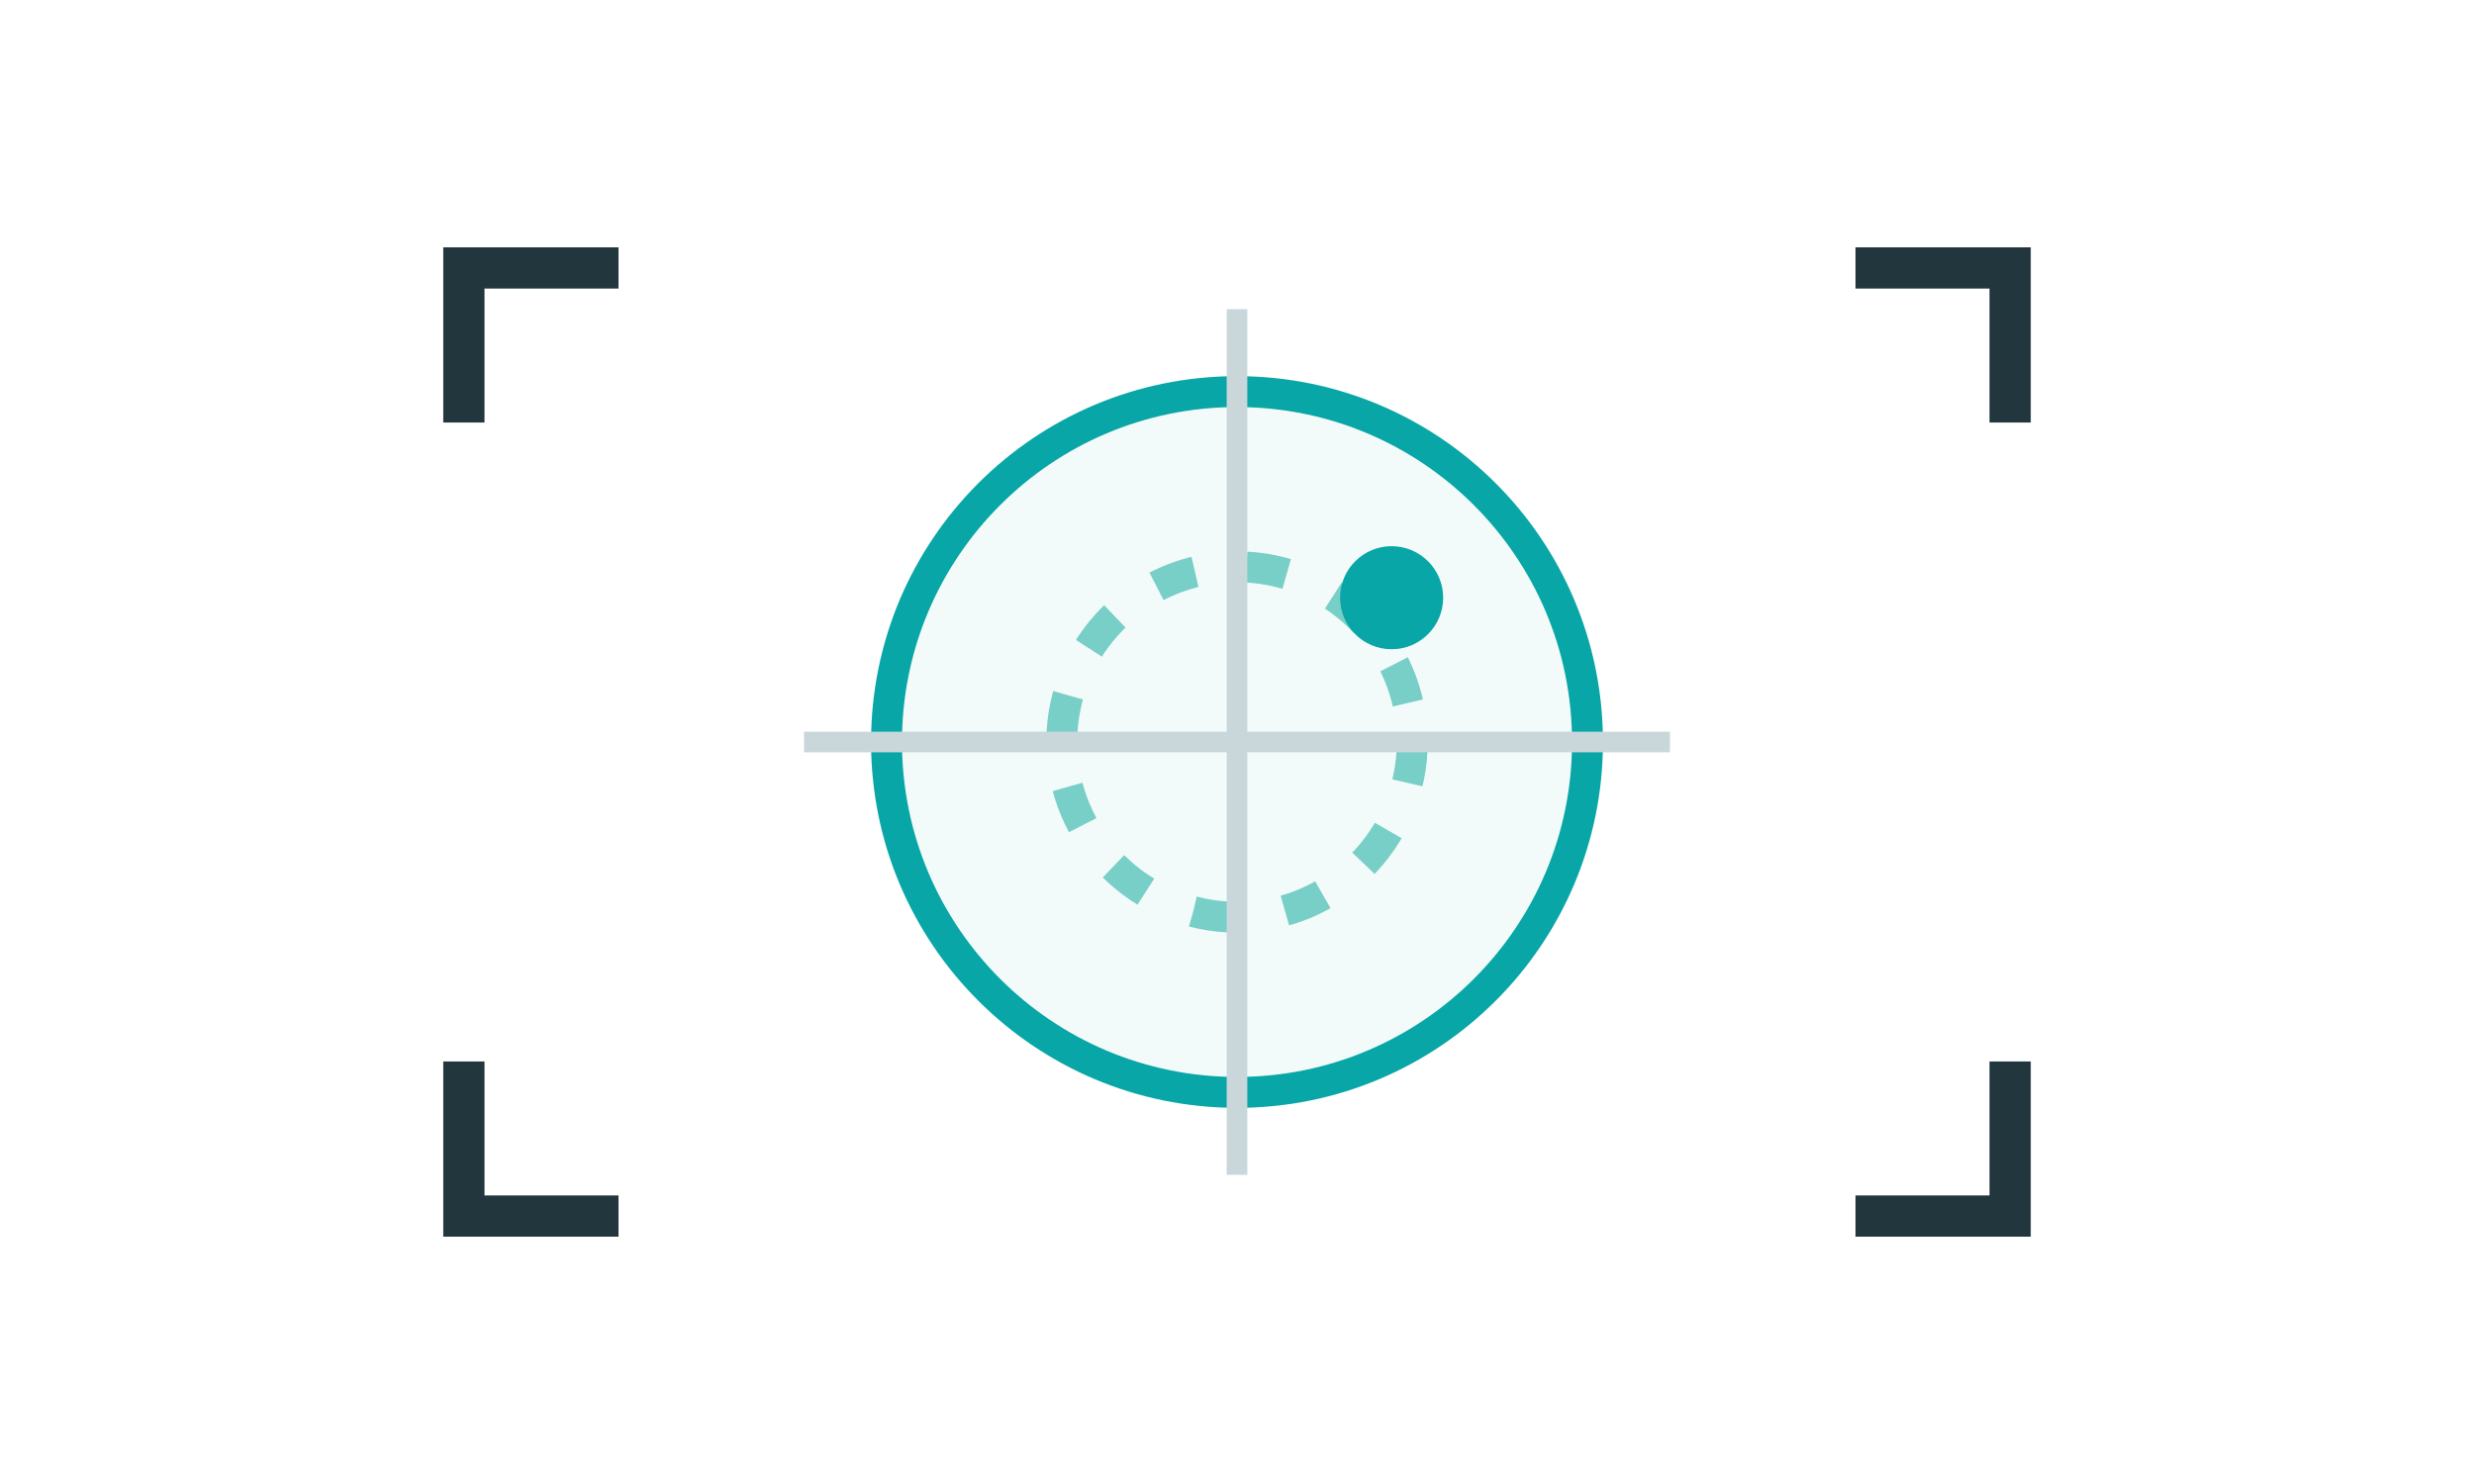
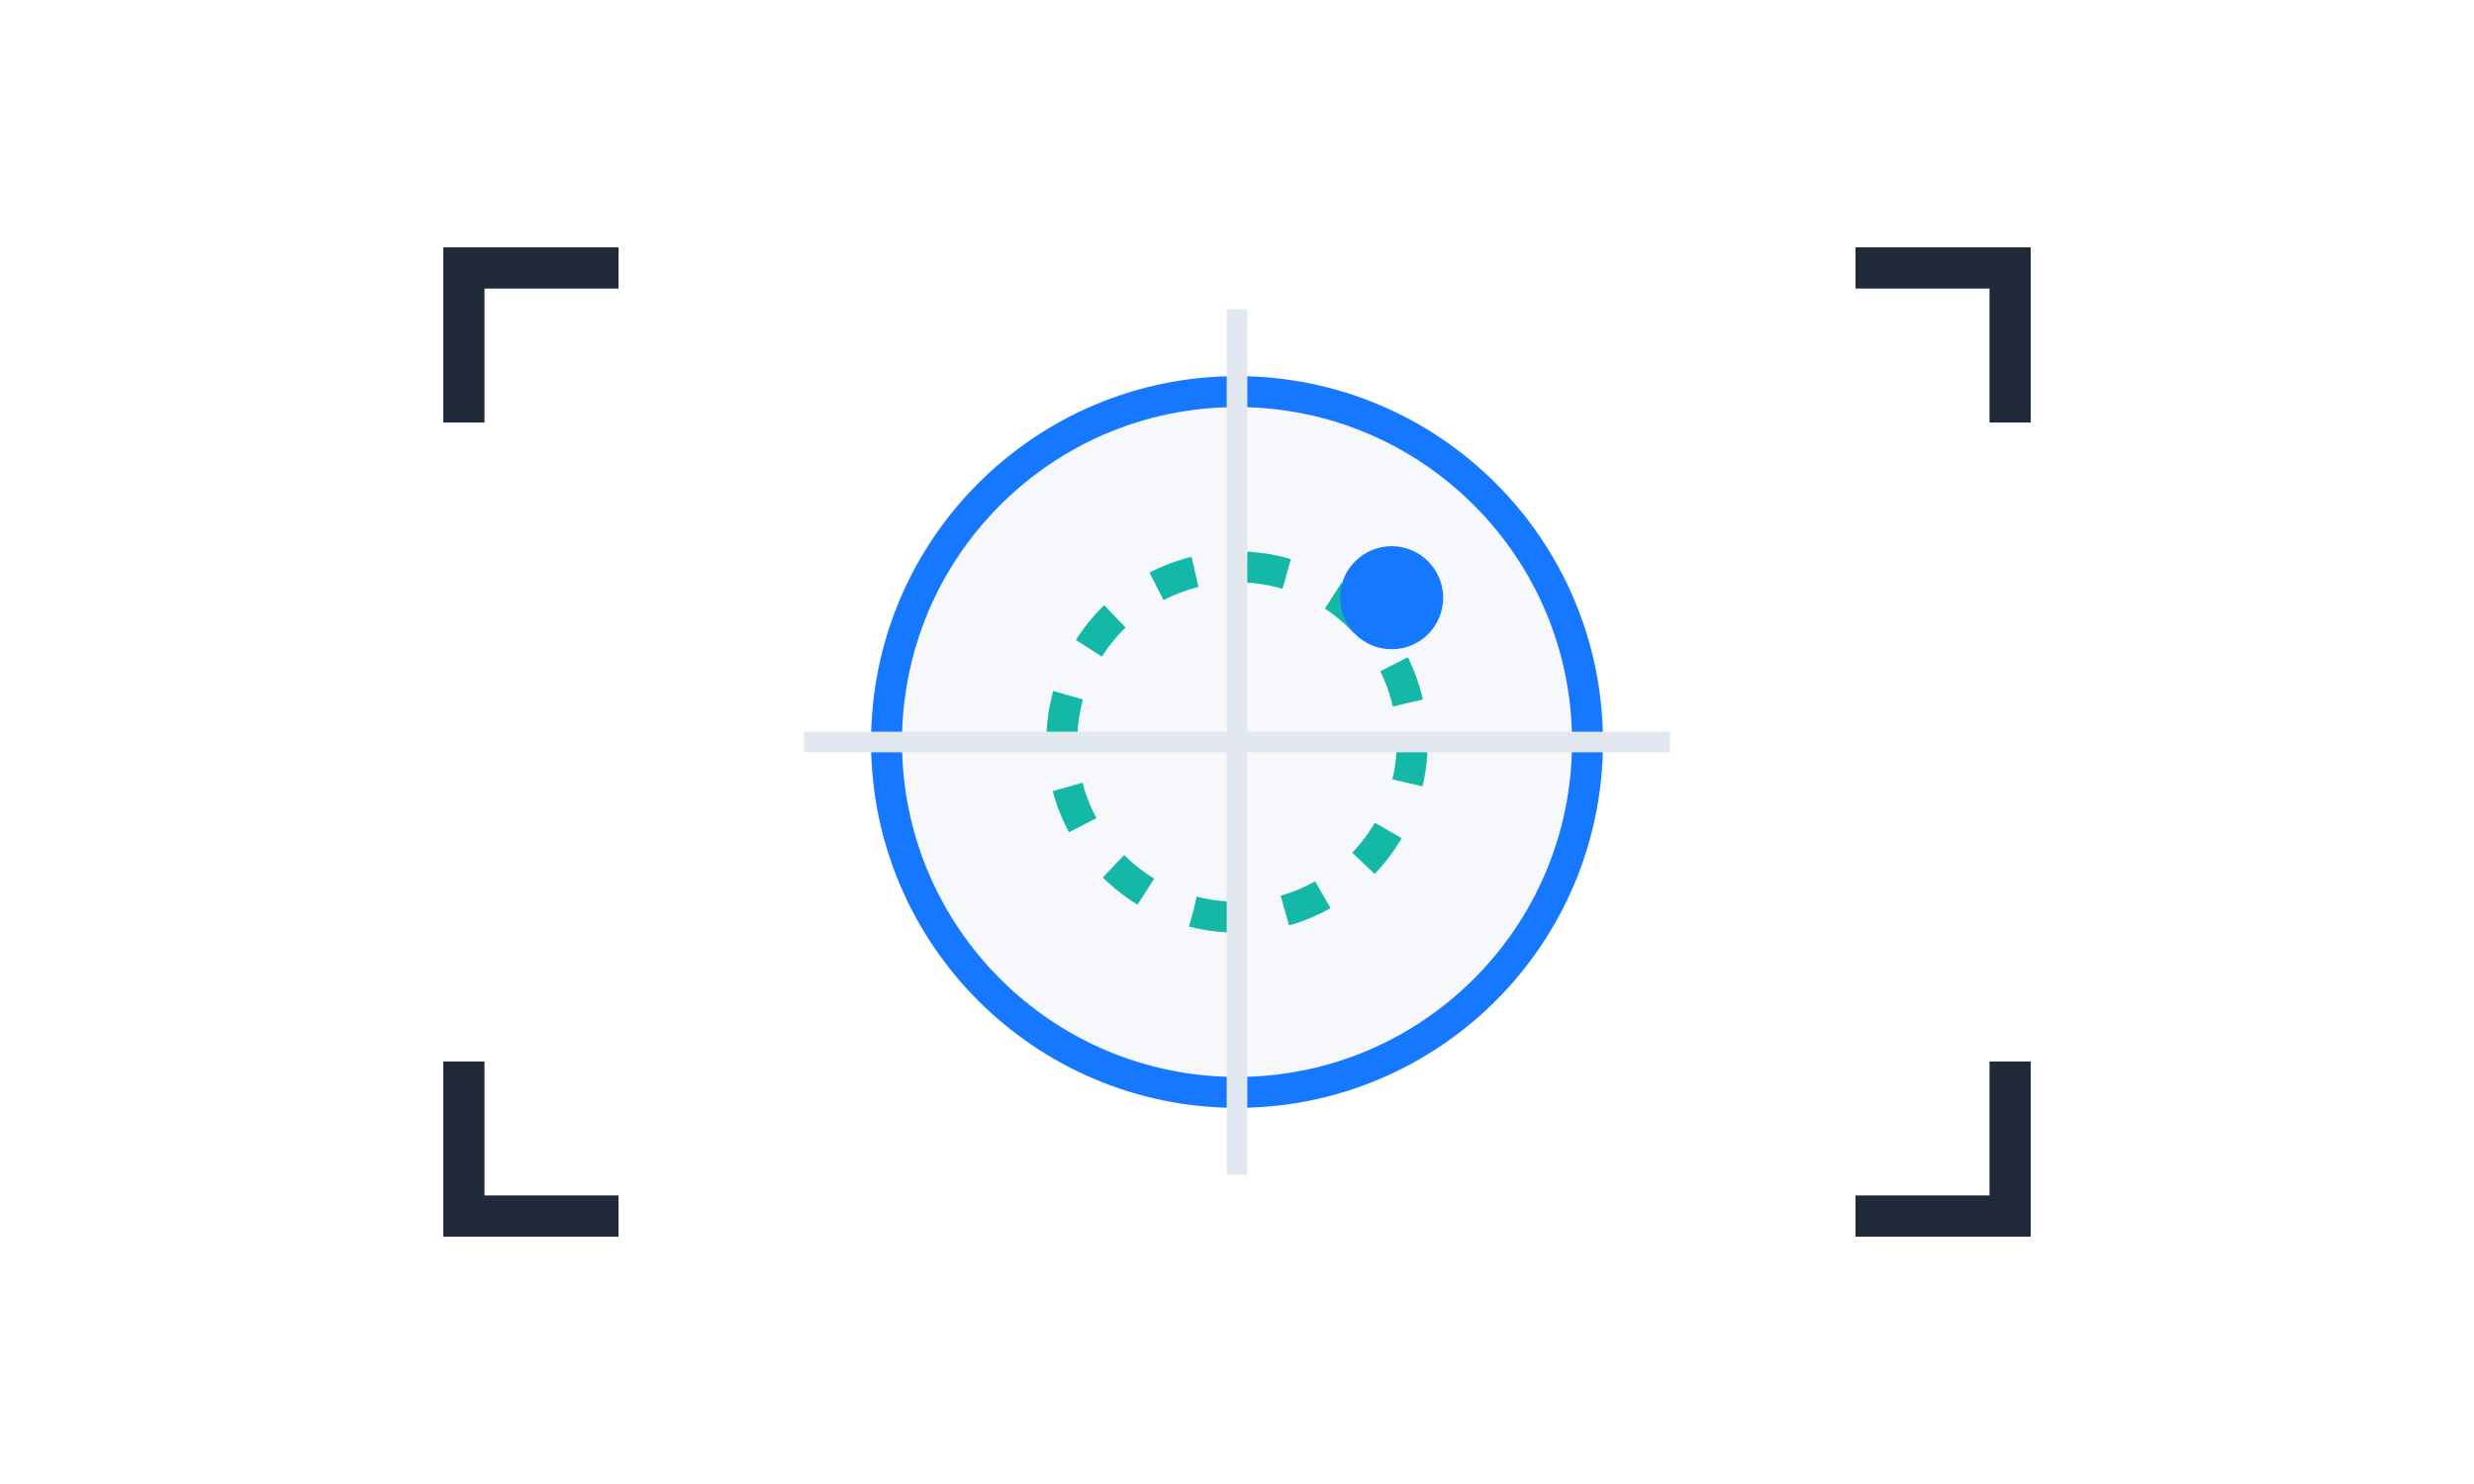
<svg xmlns="http://www.w3.org/2000/svg" width="240" height="144" viewBox="0 0 240 144" fill="none">
-   <path d="M45 41V26H60M180 26H195V41M195 103V118H180M60 118H45V103" stroke="#21373D" stroke-width="4" />
-   <circle cx="120" cy="72" r="34" fill="#F3FBFA" stroke="#08A6A6" stroke-width="3" />
-   <circle cx="120" cy="72" r="17" stroke="#78CFC7" stroke-width="3" stroke-dasharray="4 5" />
-   <path d="M120 30V114M78 72H162" stroke="#C9D7DB" stroke-width="2" />
-   <circle cx="135" cy="58" r="5" fill="#08A6A6" />
+   <path d="M45 41V26H60M180 26H195V41M195 103V118H180M60 118H45V103" stroke="#1F2937" stroke-width="4" />
+   <circle cx="120" cy="72" r="34" fill="#F6F8FC" stroke="#1677FF" stroke-width="3" />
+   <circle cx="120" cy="72" r="17" stroke="#14B8A6" stroke-width="3" stroke-dasharray="4 5" />
+   <path d="M120 30V114M78 72H162" stroke="#E2E8F0" stroke-width="2" />
+   <circle cx="135" cy="58" r="5" fill="#1677FF" />
</svg>
